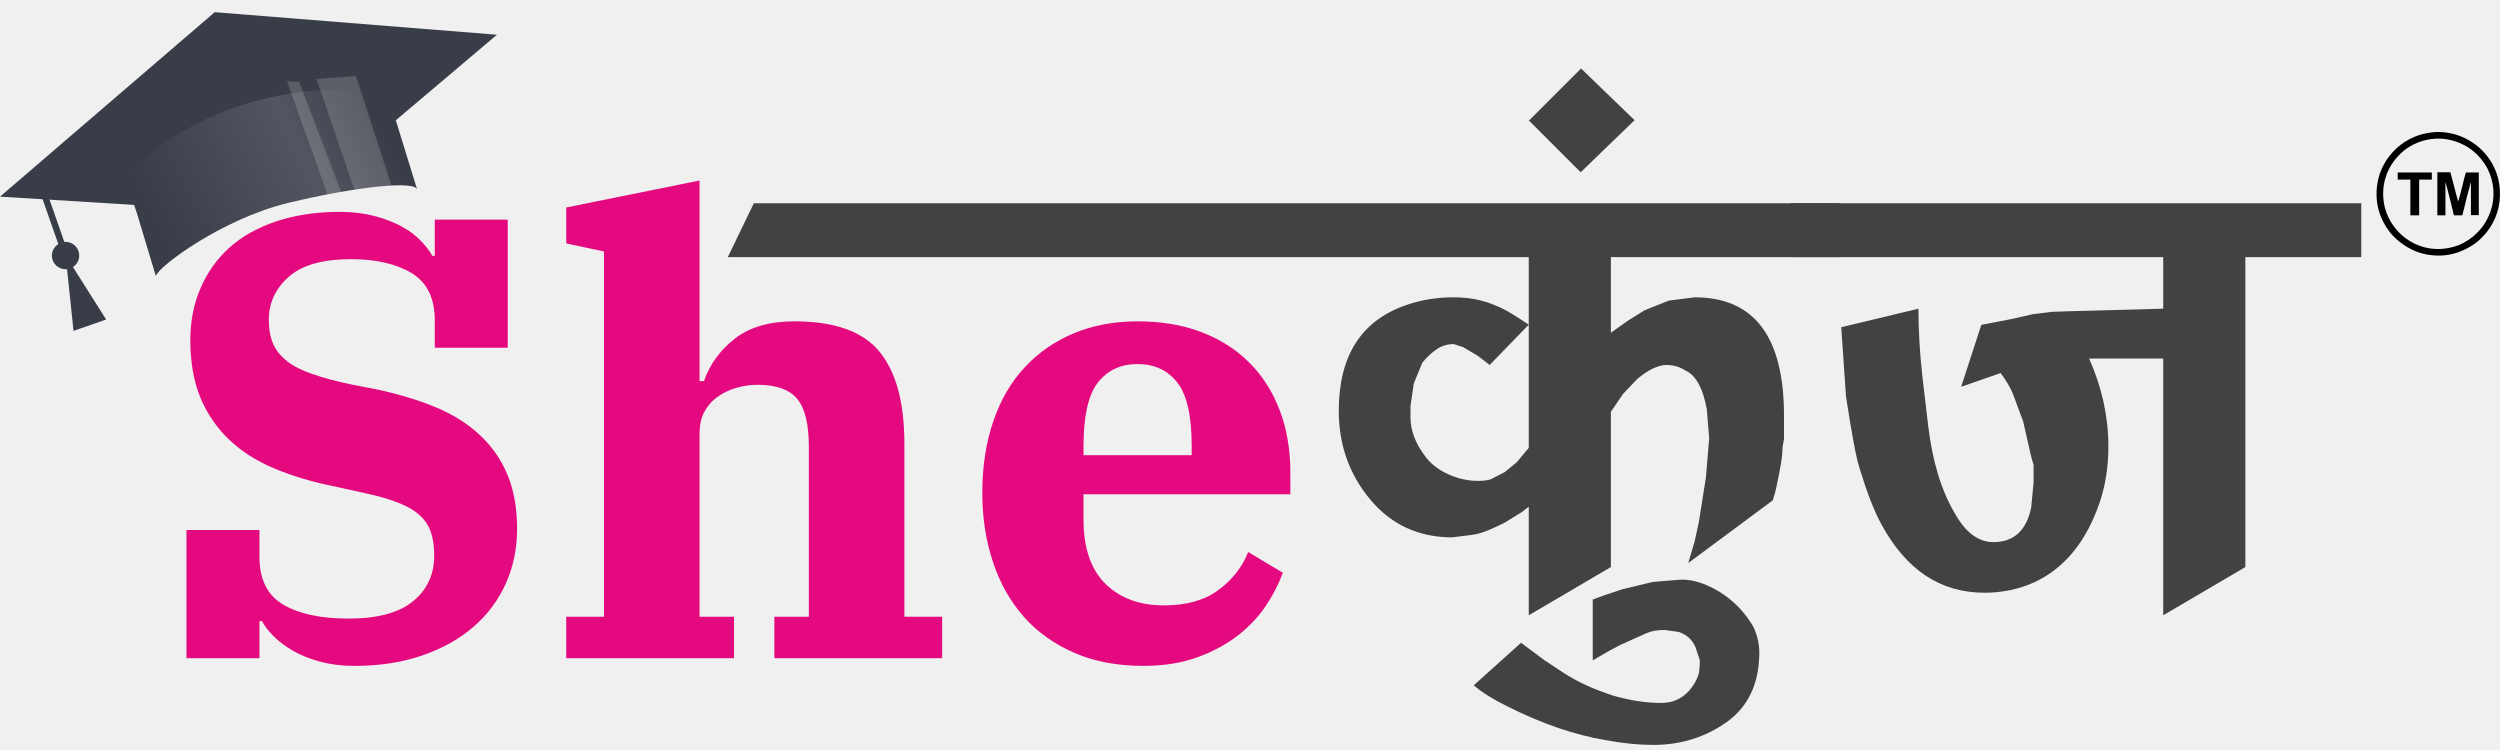
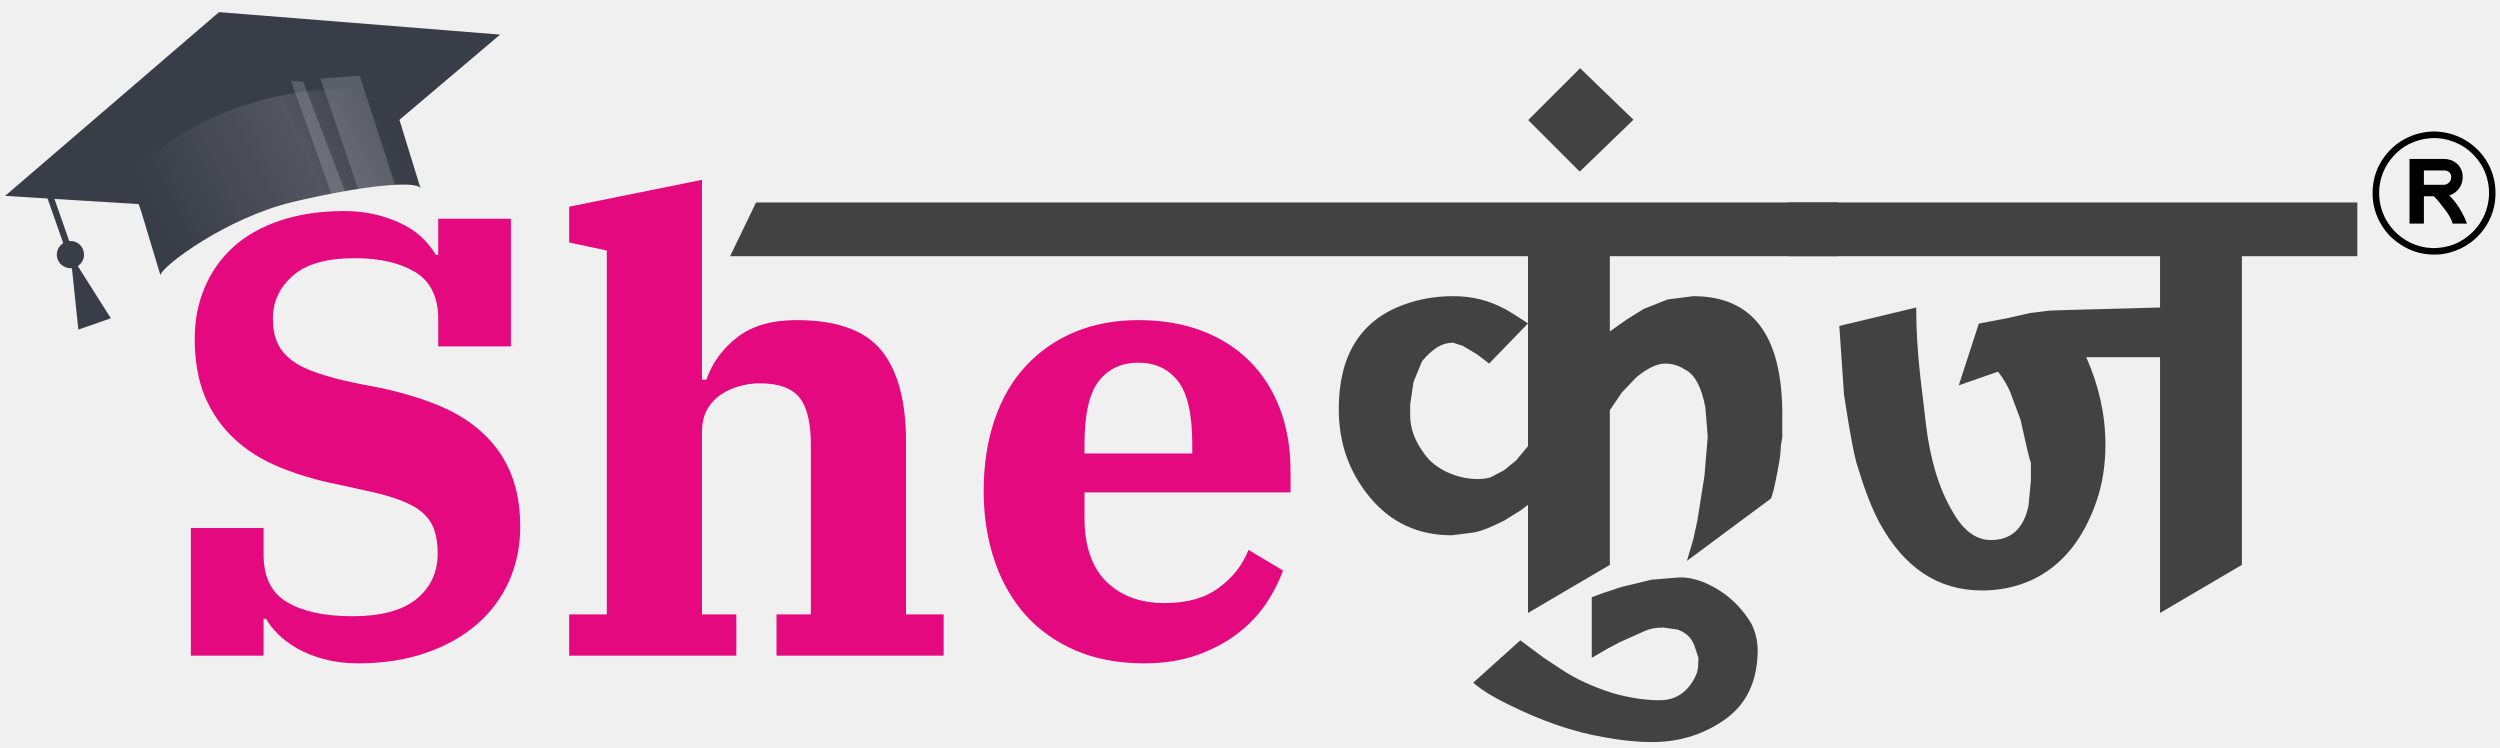
- <svg xmlns="http://www.w3.org/2000/svg" width="200" height="60" viewBox="0 0 200 60" fill="none">
-   <path d="M28.355 53.271C27.343 53.271 26.434 53.154 25.612 52.934C24.791 52.714 24.072 52.42 23.441 52.068C22.825 51.702 22.311 51.32 21.886 50.895C21.475 50.469 21.153 50.073 20.962 49.692H20.756V52.655H14.918V42.401H20.756V44.543C20.756 46.347 21.387 47.623 22.663 48.372C23.94 49.12 25.686 49.487 27.901 49.487C30.204 49.487 31.935 49.017 33.05 48.093C34.179 47.169 34.737 45.951 34.737 44.44C34.737 43.721 34.649 43.076 34.458 42.548C34.282 42.02 33.959 41.55 33.534 41.184C33.094 40.788 32.507 40.465 31.773 40.186C31.025 39.893 30.116 39.643 29.001 39.408L26.742 38.91C25.025 38.572 23.47 38.103 22.033 37.516C20.61 36.929 19.392 36.166 18.395 35.228C17.383 34.289 16.605 33.159 16.047 31.854C15.505 30.548 15.226 28.993 15.226 27.218C15.226 25.722 15.49 24.328 16.033 23.081C16.561 21.82 17.338 20.734 18.336 19.825C19.348 18.915 20.595 18.211 22.091 17.712C23.588 17.213 25.275 16.949 27.196 16.949C28.238 16.949 29.162 17.067 29.984 17.287C30.805 17.507 31.524 17.785 32.14 18.123C32.771 18.46 33.284 18.856 33.68 19.282C34.077 19.693 34.385 20.103 34.59 20.47H34.781V17.566H40.619V27.82H34.781V25.619C34.781 23.859 34.164 22.597 32.932 21.849C31.685 21.101 30.072 20.734 28.091 20.734C25.817 20.734 24.145 21.203 23.089 22.157C22.033 23.096 21.505 24.24 21.505 25.575C21.505 26.338 21.622 26.983 21.857 27.512C22.091 28.054 22.473 28.509 23.001 28.92C23.514 29.316 24.189 29.653 25.025 29.932C25.861 30.225 26.888 30.504 28.091 30.753L30.204 31.164C31.949 31.546 33.519 32.015 34.913 32.602C36.306 33.189 37.48 33.937 38.433 34.846C39.387 35.741 40.12 36.812 40.619 38.03C41.118 39.262 41.367 40.685 41.367 42.298C41.367 43.868 41.074 45.32 40.472 46.67C39.871 48.005 39.005 49.178 37.876 50.147C36.761 51.115 35.397 51.878 33.783 52.435C32.169 52.993 30.365 53.271 28.355 53.271ZM45.299 49.34H48.321V20.118L45.299 19.473V16.597L55.964 14.441V30.489H56.316C56.785 29.14 57.606 28.01 58.795 27.086C59.983 26.162 61.567 25.707 63.548 25.707C66.775 25.707 69.034 26.514 70.369 28.142C71.689 29.771 72.35 32.206 72.35 35.462V49.34H75.371V52.655H61.949V49.34H64.707V35.712C64.707 33.937 64.399 32.675 63.782 31.912C63.152 31.164 62.11 30.783 60.629 30.783C60.071 30.783 59.499 30.856 58.956 31.017C58.399 31.164 57.9 31.399 57.445 31.722C56.99 32.03 56.624 32.441 56.36 32.925C56.096 33.409 55.964 34.01 55.964 34.714V49.34H58.721V52.655H45.299V49.34ZM91.464 53.271C89.381 53.271 87.547 52.919 85.948 52.23C84.364 51.54 83.014 50.587 81.929 49.369C80.843 48.137 80.007 46.685 79.45 44.998C78.877 43.296 78.584 41.448 78.584 39.438C78.584 37.325 78.877 35.418 79.464 33.702C80.051 31.986 80.887 30.548 81.987 29.375C83.073 28.201 84.379 27.306 85.904 26.661C87.43 26.03 89.132 25.707 91.009 25.707C92.887 25.707 94.574 25.986 96.085 26.558C97.596 27.13 98.872 27.937 99.928 28.993C100.985 30.035 101.806 31.326 102.378 32.822C102.95 34.318 103.229 36.005 103.229 37.839V39.541H86.682V41.58C86.682 43.839 87.269 45.555 88.442 46.714C89.616 47.858 91.171 48.43 93.122 48.43C94.926 48.43 96.393 48.02 97.493 47.183C98.608 46.362 99.386 45.35 99.855 44.161L102.628 45.819C102.32 46.655 101.894 47.521 101.322 48.386C100.75 49.252 100.016 50.059 99.107 50.778C98.197 51.496 97.112 52.098 95.835 52.567C94.559 53.037 93.107 53.271 91.464 53.271ZM86.682 36.416H95.337V35.712C95.337 33.277 94.955 31.575 94.178 30.592C93.4 29.609 92.344 29.125 91.009 29.125C89.674 29.125 88.618 29.609 87.841 30.592C87.063 31.575 86.682 33.277 86.682 35.712V36.416Z" fill="#E5097F" />
-   <path d="M122.3 49.222V40.538L121.727 40.978L121.082 41.374L120.378 41.814L119.542 42.21C118.808 42.548 118.221 42.739 117.796 42.782L116.182 42.988C113.483 42.988 111.297 41.976 109.61 39.951C107.938 37.942 107.102 35.58 107.102 32.866C107.102 28.494 108.877 25.678 112.427 24.431C113.615 24.005 114.906 23.785 116.27 23.785C117.092 23.785 117.825 23.873 118.5 24.049C119.146 24.211 119.85 24.489 120.583 24.886L121.331 25.34L122.3 25.971L119.175 29.198L118.588 28.744L118.148 28.421L117.062 27.776L116.3 27.526C115.816 27.526 115.375 27.658 114.979 27.908C114.583 28.172 114.173 28.538 113.791 29.008L113.102 30.68L112.838 32.484V33.379C112.838 34.421 113.219 35.448 113.997 36.475C114.422 37.076 115.038 37.56 115.83 37.927C116.622 38.294 117.429 38.47 118.251 38.47C118.676 38.47 119.014 38.426 119.278 38.338L120.378 37.766L121.331 36.988L122.3 35.829V20.573H58.223L60.306 16.26H147.164V20.573H128.871V26.617L130.221 25.663L131.585 24.812L133.507 24.049L135.576 23.785C140.343 23.785 142.72 26.939 142.72 33.262V35.125C142.632 35.55 142.588 35.873 142.588 36.093C142.588 36.519 142.441 37.413 142.147 38.792L142.015 39.379L141.825 40.025L135.062 45.042L135.576 43.296L135.898 41.814L136.47 38.22L136.734 35.066L136.544 32.734C136.236 31.061 135.678 30.035 134.857 29.653C134.387 29.345 133.874 29.198 133.316 29.198C132.671 29.198 131.893 29.565 130.999 30.299L129.84 31.516L128.871 32.939V45.364L122.3 49.222Z" fill="#434242" />
-   <path d="M126.453 13.781L122.316 9.644L126.483 5.478L130.766 9.615L126.453 13.781Z" fill="#434242" />
-   <path d="M138.304 57.643C136.544 58.949 134.519 59.594 132.245 59.594C131.13 59.594 129.869 59.477 128.461 59.212C125.923 58.787 123.312 57.878 120.598 56.513C119.483 55.971 118.588 55.413 117.898 54.826L121.683 51.423L123.576 52.831L125.043 53.799C126.128 54.518 127.463 55.134 129.047 55.648C130.426 56.044 131.703 56.235 132.891 56.235C133.8 56.235 134.534 55.912 135.121 55.266C135.443 54.9 135.693 54.489 135.869 54.02C135.942 53.77 135.986 53.374 135.986 52.831L135.649 51.804C135.399 51.188 134.945 50.778 134.299 50.557L133.17 50.396C132.583 50.396 132.099 50.484 131.703 50.66L129.649 51.584L128.725 52.068L127.419 52.831V47.961L128.299 47.638L129.795 47.139L132.231 46.553L134.226 46.391C134.945 46.318 135.707 46.465 136.544 46.817C138.113 47.506 139.36 48.606 140.255 50.117C140.622 50.88 140.783 51.672 140.739 52.508C140.666 54.738 139.859 56.455 138.304 57.643Z" fill="#434242" />
-   <path d="M167.131 28.685C168.158 31.003 168.671 33.335 168.671 35.697C168.671 37.34 168.437 38.836 167.967 40.215C166.896 43.34 165.151 45.467 162.745 46.582C161.513 47.139 160.178 47.418 158.755 47.418C155.234 47.418 152.491 45.599 150.511 41.946C149.909 40.831 149.337 39.35 148.779 37.502C148.515 36.739 148.149 34.802 147.679 31.707L147.298 26.177L153.474 24.695C153.474 26.499 153.591 28.318 153.796 30.167L154.251 34.025C154.589 36.9 155.307 39.247 156.378 41.051C157.229 42.592 158.271 43.369 159.474 43.369C161.102 43.369 162.114 42.445 162.496 40.597L162.686 38.602V37.179C162.598 36.929 162.51 36.607 162.422 36.225L161.85 33.702L161.014 31.458C160.794 30.944 160.471 30.401 160.046 29.844L156.892 30.944L158.505 25.986L160.882 25.531L162.628 25.135L164.168 24.944L165.972 24.886L173.058 24.695V20.573H143.234V16.26H188.901V20.573H179.63V45.364L173.058 49.222V28.685H167.131Z" fill="#434242" />
-   <path fill-rule="evenodd" clip-rule="evenodd" d="M0 15.732L17.178 0.974L39.755 2.779L31.657 9.629L10.723 16.392L0 15.732Z" fill="#393D48" />
-   <path d="M30.98 7.399L33.372 15.16C33.196 14.441 28.575 14.91 23.059 16.231C17.778 17.507 12.658 21.321 12.467 22.084L10.942 17.023L9.988 14.221C12.321 11.375 20.008 5.947 30.98 7.399Z" fill="url(#paint0_linear_544_3852)" />
-   <path fill-rule="evenodd" clip-rule="evenodd" d="M25.32 6.314L28.372 15.233L31.555 15.57L28.474 6.079L25.32 6.314Z" fill="#EBECEC" fill-opacity="0.188" />
-   <path fill-rule="evenodd" clip-rule="evenodd" d="M22.957 6.49L26.302 15.835L27.358 15.527L23.94 6.563L22.957 6.49Z" fill="#EBECEC" fill-opacity="0.188" />
-   <path d="M3.402 14.367L5.177 19.443L4.693 19.605L2.918 14.543L3.402 14.367Z" fill="#393D48" />
-   <path fill-rule="evenodd" clip-rule="evenodd" d="M5.177 19.355C5.778 19.311 6.292 19.766 6.336 20.367C6.38 20.969 5.925 21.497 5.323 21.541C4.722 21.57 4.194 21.13 4.15 20.514C4.12 19.913 4.575 19.399 5.177 19.355Z" fill="#393D48" />
-   <path fill-rule="evenodd" clip-rule="evenodd" d="M8.492 25.56L5.881 26.47L5.25 20.441L8.492 25.56Z" fill="#393D48" />
-   <path fill-rule="evenodd" clip-rule="evenodd" d="M194.781 10.568C193.241 10.685 192.141 11.375 191.422 12.167C190.659 12.989 190.058 14.191 190.131 15.79C190.204 17.272 190.982 18.49 191.715 19.135C192.728 20.03 193.901 20.499 195.339 20.441C196.615 20.382 197.921 19.737 198.698 18.842C198.801 18.739 198.889 18.636 198.977 18.519C199.696 17.595 200.062 16.451 199.989 15.218C199.886 13.179 198.551 11.58 196.894 10.92C196.292 10.671 195.515 10.524 194.781 10.568ZM194.811 11.096C193.417 11.199 192.449 11.815 191.818 12.519C191.129 13.267 190.586 14.353 190.659 15.761C190.777 18.094 192.83 20.074 195.324 19.913C195.97 19.869 196.556 19.707 197.055 19.443C199.226 18.314 200.106 15.702 199.006 13.502C198.625 12.783 198.067 12.182 197.422 11.771C197.202 11.639 196.952 11.507 196.688 11.404C196.131 11.184 195.485 11.052 194.811 11.096Z" fill="black" />
-   <path fill-rule="evenodd" clip-rule="evenodd" d="M197.673 17.213H198.304V13.795H197.277C197.247 13.839 196.998 14.808 196.969 14.954C196.925 15.116 196.705 16.04 196.646 16.113L196.03 13.781H194.988V17.228H195.634V14.558C195.678 14.632 196.162 16.597 196.235 16.891C196.25 16.964 196.279 17.199 196.338 17.228H196.983C197.057 16.979 197.247 16.186 197.321 15.879C197.438 15.438 197.555 14.984 197.673 14.543V17.213Z" fill="black" />
-   <path fill-rule="evenodd" clip-rule="evenodd" d="M192.829 14.382V17.228H193.533V14.367H194.545V13.795H191.816V14.367H192.785C192.843 14.367 192.814 14.353 192.829 14.382Z" fill="black" />
+ <svg xmlns="http://www.w3.org/2000/svg" width="174" height="52" viewBox="0 0 174 52" fill="none">
+   <g clip-path="url(#clip0_3766_49827)">
+     <path d="M24.931 46.169C24.054 46.169 23.266 46.067 22.554 45.876C21.842 45.686 21.219 45.431 20.672 45.126C20.138 44.808 19.693 44.478 19.324 44.109C18.968 43.74 18.689 43.397 18.523 43.066H18.345V45.635H13.285V36.748H18.345V38.604C18.345 40.168 18.892 41.274 19.998 41.922C21.104 42.571 22.617 42.889 24.537 42.889C26.533 42.889 28.033 42.482 29 41.681C29.978 40.88 30.462 39.825 30.462 38.515C30.462 37.892 30.385 37.333 30.22 36.875C30.067 36.417 29.788 36.01 29.419 35.693C29.038 35.349 28.529 35.07 27.893 34.828C27.245 34.574 26.457 34.358 25.491 34.154L23.533 33.722C22.045 33.43 20.698 33.023 19.451 32.514C18.218 32.006 17.163 31.345 16.299 30.531C15.421 29.717 14.748 28.738 14.264 27.607C13.794 26.475 13.552 25.128 13.552 23.589C13.552 22.292 13.781 21.085 14.252 20.004C14.709 18.911 15.383 17.97 16.248 17.181C17.125 16.393 18.206 15.783 19.502 15.351C20.799 14.918 22.261 14.69 23.927 14.69C24.829 14.69 25.63 14.791 26.342 14.982C27.054 15.173 27.677 15.414 28.211 15.707C28.758 15.999 29.203 16.342 29.546 16.711C29.889 17.067 30.156 17.423 30.334 17.741H30.5V15.224H35.56V24.11H30.5V22.203C30.5 20.678 29.966 19.584 28.898 18.936C27.817 18.288 26.419 17.97 24.702 17.97C22.732 17.97 21.282 18.377 20.367 19.203C19.451 20.017 18.994 21.008 18.994 22.165C18.994 22.826 19.096 23.386 19.299 23.843C19.502 24.314 19.833 24.708 20.291 25.064C20.736 25.407 21.32 25.7 22.045 25.941C22.77 26.195 23.66 26.437 24.702 26.653L26.533 27.009C28.046 27.34 29.406 27.747 30.614 28.255C31.822 28.764 32.839 29.412 33.665 30.2C34.492 30.976 35.127 31.904 35.56 32.959C35.992 34.027 36.208 35.26 36.208 36.659C36.208 38.019 35.954 39.278 35.432 40.447C34.911 41.604 34.161 42.621 33.182 43.461C32.216 44.3 31.034 44.961 29.635 45.444C28.237 45.927 26.673 46.169 24.931 46.169ZM39.615 42.761H42.234V17.436L39.615 16.876V14.384L48.858 12.516V26.424H49.163C49.57 25.255 50.282 24.276 51.312 23.475C52.342 22.674 53.715 22.28 55.431 22.28C58.228 22.28 60.186 22.979 61.343 24.39C62.487 25.801 63.059 27.912 63.059 30.734V42.761H65.678V45.635H54.045V42.761H56.435V30.95C56.435 29.412 56.169 28.319 55.635 27.658C55.088 27.009 54.185 26.679 52.901 26.679C52.418 26.679 51.922 26.742 51.452 26.882C50.969 27.009 50.536 27.213 50.142 27.492C49.748 27.759 49.43 28.115 49.202 28.535C48.973 28.954 48.858 29.476 48.858 30.086V42.761H51.248V45.635H39.615V42.761ZM79.625 46.169C77.82 46.169 76.231 45.864 74.845 45.266C73.472 44.668 72.302 43.842 71.361 42.787C70.421 41.719 69.696 40.46 69.213 38.998C68.717 37.523 68.463 35.921 68.463 34.18C68.463 32.349 68.717 30.696 69.225 29.209C69.734 27.721 70.459 26.475 71.412 25.458C72.353 24.441 73.485 23.666 74.807 23.106C76.129 22.559 77.604 22.28 79.231 22.28C80.858 22.28 82.32 22.521 83.63 23.017C84.94 23.513 86.046 24.212 86.961 25.128C87.877 26.03 88.588 27.149 89.084 28.446C89.58 29.743 89.822 31.205 89.822 32.794V34.269H75.481V36.036C75.481 37.994 75.989 39.481 77.006 40.486C78.023 41.477 79.371 41.973 81.062 41.973C82.626 41.973 83.897 41.617 84.851 40.892C85.817 40.181 86.491 39.303 86.897 38.273L89.301 39.71C89.034 40.435 88.665 41.185 88.169 41.935C87.673 42.685 87.037 43.384 86.249 44.007C85.461 44.63 84.52 45.151 83.414 45.558C82.308 45.965 81.049 46.169 79.625 46.169ZM75.481 31.561H82.982V30.95C82.982 28.84 82.651 27.365 81.977 26.513C81.303 25.662 80.388 25.242 79.231 25.242C78.074 25.242 77.159 25.662 76.485 26.513C75.811 27.365 75.481 28.84 75.481 30.95V31.561Z" fill="#E5097F" />
+     <path d="M106.35 42.659V35.133L105.853 35.514L105.294 35.858L104.684 36.239L103.96 36.582C103.323 36.875 102.815 37.04 102.446 37.078L101.048 37.256C98.708 37.256 96.814 36.379 95.352 34.624C93.903 32.883 93.178 30.836 93.178 28.484C93.178 24.695 94.717 22.254 97.793 21.173C98.823 20.805 99.942 20.614 101.124 20.614C101.836 20.614 102.471 20.69 103.056 20.843C103.616 20.983 104.226 21.224 104.862 21.567L105.51 21.962L106.35 22.508L103.641 25.305L103.133 24.911L102.751 24.631L101.81 24.072L101.15 23.856C100.73 23.856 100.348 23.97 100.005 24.186C99.662 24.415 99.306 24.733 98.975 25.14L98.378 26.589L98.149 28.153V28.929C98.149 29.831 98.48 30.721 99.154 31.611C99.522 32.133 100.056 32.552 100.742 32.87C101.429 33.188 102.128 33.34 102.841 33.34C103.209 33.34 103.502 33.302 103.731 33.226L104.684 32.73L105.51 32.056L106.35 31.052V17.83H50.816L52.621 14.092H127.899V17.83H112.045V23.068L113.215 22.241L114.397 21.504L116.063 20.843L117.856 20.614C121.987 20.614 124.047 23.347 124.047 28.827V30.442C123.971 30.81 123.933 31.09 123.933 31.281C123.933 31.649 123.805 32.425 123.551 33.62L123.436 34.129L123.271 34.688L117.41 39.036L117.856 37.523L118.135 36.239L118.63 33.124L118.859 30.391L118.695 28.369C118.428 26.92 117.944 26.03 117.233 25.699C116.825 25.432 116.381 25.305 115.897 25.305C115.338 25.305 114.664 25.623 113.889 26.259L112.884 27.314L112.045 28.547V39.316L106.35 42.659Z" fill="#434242" />
+     <path d="M109.949 11.944L106.364 8.358L109.975 4.748L113.687 8.333L109.949 11.944Z" fill="#434242" />
+     <path d="M120.22 49.957C118.695 51.089 116.94 51.648 114.969 51.648C114.002 51.648 112.91 51.547 111.689 51.318C109.49 50.949 107.227 50.161 104.875 48.978C103.908 48.508 103.133 48.025 102.535 47.516L105.815 44.567L107.456 45.787L108.727 46.626C109.667 47.249 110.824 47.783 112.197 48.228C113.392 48.572 114.499 48.737 115.529 48.737C116.316 48.737 116.953 48.457 117.461 47.898C117.74 47.58 117.957 47.224 118.11 46.817C118.173 46.601 118.211 46.258 118.211 45.787L117.919 44.897C117.702 44.363 117.309 44.007 116.749 43.816L115.77 43.677C115.262 43.677 114.842 43.753 114.499 43.906L112.719 44.706L111.918 45.126L110.786 45.787V41.566L111.549 41.287L112.845 40.854L114.957 40.346L116.686 40.206C117.309 40.142 117.969 40.269 118.695 40.575C120.054 41.172 121.135 42.126 121.911 43.435C122.229 44.096 122.368 44.783 122.33 45.508C122.267 47.44 121.568 48.927 120.22 49.957Z" fill="#434242" />
+     <path d="M145.203 24.86C146.093 26.869 146.538 28.89 146.538 30.937C146.538 32.361 146.335 33.658 145.928 34.853C145 37.561 143.487 39.405 141.402 40.371C140.334 40.854 139.177 41.096 137.944 41.096C134.893 41.096 132.515 39.519 130.799 36.353C130.278 35.387 129.782 34.103 129.298 32.501C129.07 31.84 128.752 30.162 128.345 27.479L128.015 22.686L133.367 21.402C133.367 22.966 133.469 24.542 133.646 26.144L134.041 29.488C134.334 31.98 134.956 34.014 135.884 35.578C136.622 36.913 137.525 37.587 138.567 37.587C139.978 37.587 140.855 36.786 141.186 35.184L141.351 33.455V32.221C141.275 32.005 141.199 31.726 141.122 31.395L140.627 29.208L139.902 27.263C139.711 26.818 139.431 26.348 139.063 25.865L136.33 26.818L137.728 22.521L139.788 22.127L141.301 21.784L142.635 21.618L144.199 21.567L150.34 21.402V17.83H124.493V14.092H164.071V17.83H156.036V39.316L150.34 42.659V24.86H145.203Z" fill="#434242" />
+     <path fill-rule="evenodd" clip-rule="evenodd" d="M0.356 13.634L15.244 0.844L34.81 2.408L27.793 8.345L9.65 14.206L0.356 13.634Z" fill="#393D48" />
+     <path d="M27.206 6.413L29.279 13.138C29.126 12.515 25.121 12.922 20.341 14.066C15.764 15.172 11.327 18.478 11.162 19.139L9.839 14.753L9.013 12.325C11.034 9.858 17.696 5.154 27.206 6.413Z" fill="url(#paint0_linear_3766_49827)" />
+     <path fill-rule="evenodd" clip-rule="evenodd" d="M22.301 5.472L24.945 13.202L27.704 13.494L25.034 5.269L22.301 5.472Z" fill="#EBECEC" fill-opacity="0.188" />
+     <path fill-rule="evenodd" clip-rule="evenodd" d="M20.252 5.625L23.151 13.723L24.067 13.456L21.104 5.688L20.252 5.625Z" fill="#EBECEC" fill-opacity="0.188" />
+     <path d="M3.305 12.452L4.843 16.851L4.424 16.99L2.885 12.604L3.305 12.452Z" fill="#393D48" />
+     <path fill-rule="evenodd" clip-rule="evenodd" d="M4.843 16.774C5.364 16.736 5.809 17.131 5.847 17.652C5.885 18.173 5.491 18.631 4.97 18.669C4.449 18.694 3.991 18.313 3.953 17.779C3.927 17.258 4.322 16.813 4.843 16.774Z" fill="#393D48" />
+     <path fill-rule="evenodd" clip-rule="evenodd" d="M7.716 22.152L5.453 22.941L4.906 17.715L7.716 22.152Z" fill="#393D48" />
+     <path fill-rule="evenodd" clip-rule="evenodd" d="M169.167 9.159C167.832 9.261 166.879 9.858 166.255 10.545C165.594 11.257 165.073 12.299 165.137 13.685C165.2 14.969 165.874 16.024 166.509 16.584C167.387 17.359 168.404 17.766 169.65 17.715C170.756 17.664 171.888 17.105 172.561 16.329C172.651 16.241 172.727 16.151 172.803 16.05C173.426 15.249 173.743 14.257 173.68 13.189C173.591 11.422 172.434 10.036 170.998 9.464C170.476 9.248 169.803 9.121 169.167 9.159ZM169.193 9.617C167.984 9.706 167.145 10.24 166.599 10.85C166.001 11.498 165.531 12.439 165.594 13.66C165.696 15.681 167.476 17.398 169.637 17.258C170.197 17.22 170.705 17.08 171.137 16.851C173.019 15.872 173.782 13.609 172.828 11.702C172.498 11.079 172.014 10.557 171.455 10.202C171.265 10.087 171.048 9.973 170.819 9.884C170.337 9.693 169.777 9.579 169.193 9.617Z" fill="black" />
+     <path fill-rule="evenodd" clip-rule="evenodd" d="M167.703 11.062V15.562H168.703V13.662H169.393C169.683 13.932 169.894 14.233 170.153 14.562C170.444 14.933 170.653 15.312 170.703 15.562H171.703C171.503 15.012 171.203 14.478 170.899 14.09C170.766 13.921 170.62 13.756 170.472 13.601C170.622 13.552 170.777 13.474 170.916 13.362C171.191 13.142 171.403 12.793 171.403 12.312C171.403 11.915 171.239 11.591 170.981 11.372C170.731 11.161 170.411 11.062 170.106 11.062H167.703ZM168.703 11.863V12.863H170.106C170.164 12.863 170.3 12.831 170.416 12.738C170.516 12.658 170.603 12.532 170.603 12.312C170.603 12.15 170.543 12.05 170.464 11.983C170.377 11.909 170.247 11.863 170.106 11.863H168.703Z" fill="black" />
+   </g>
  <defs>
-     <linearGradient id="paint0_linear_544_3852" x1="13.005" y1="18.84" x2="30.348" y2="10.405" gradientUnits="userSpaceOnUse">
+     <linearGradient id="paint0_linear_3766_49827" x1="11.627" y1="16.328" x2="26.658" y2="9.018" gradientUnits="userSpaceOnUse">
      <stop stop-color="#393D48" />
      <stop offset="0.671" stop-color="#535660" />
      <stop offset="1" stop-color="#393D48" />
    </linearGradient>
+     <clipPath id="clip0_3766_49827">
+       <rect width="173.333" height="52" fill="white" transform="translate(0.356445)" />
+     </clipPath>
  </defs>
</svg>
